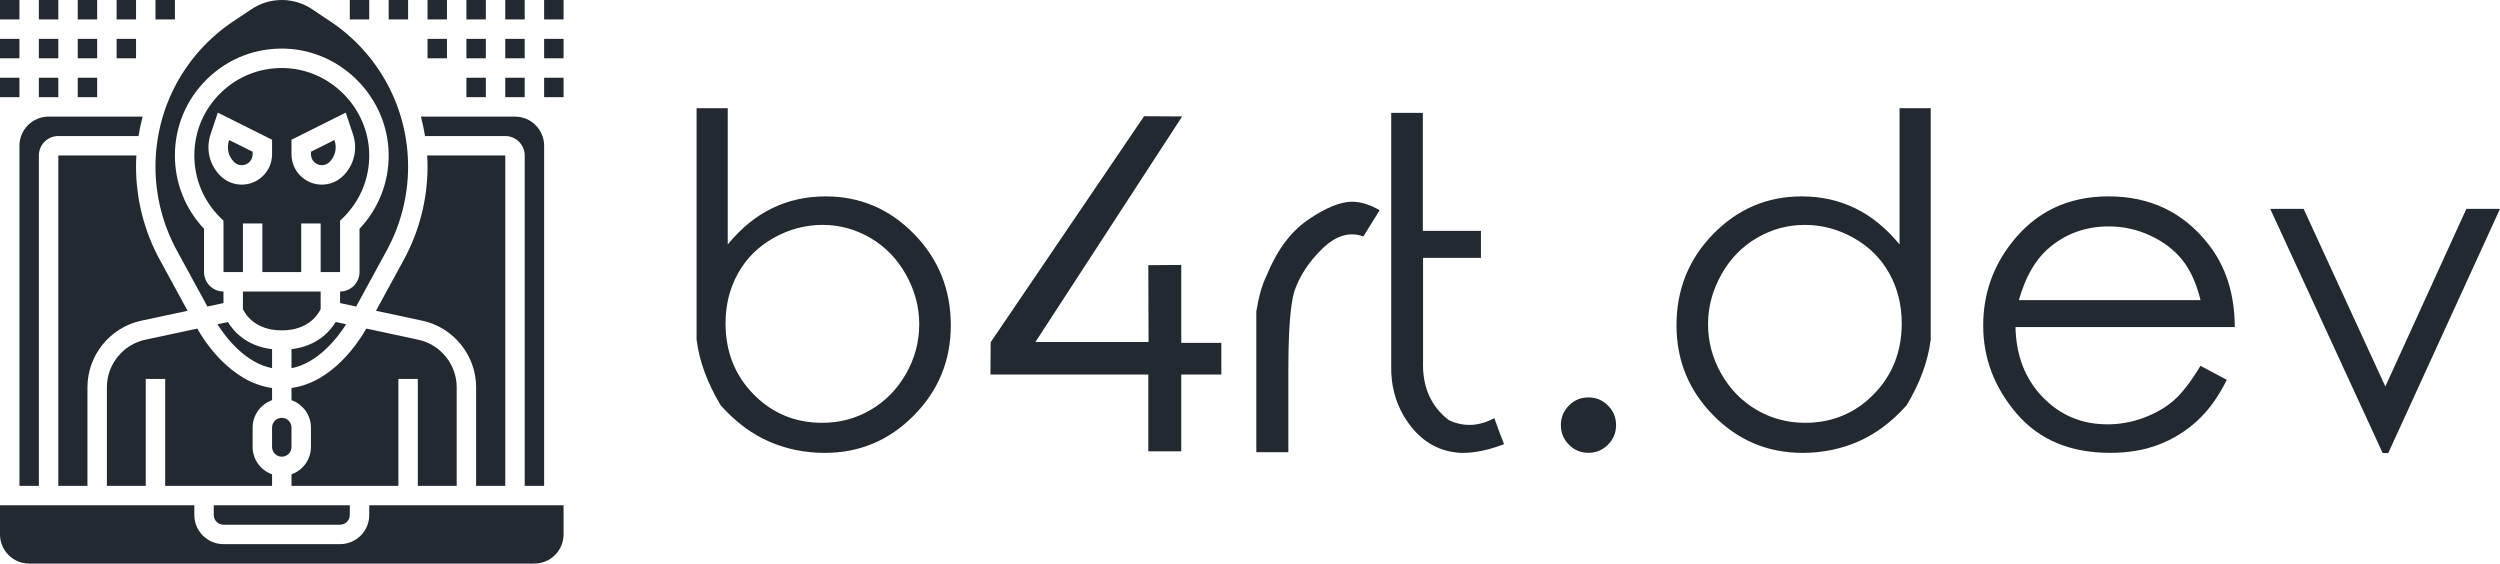
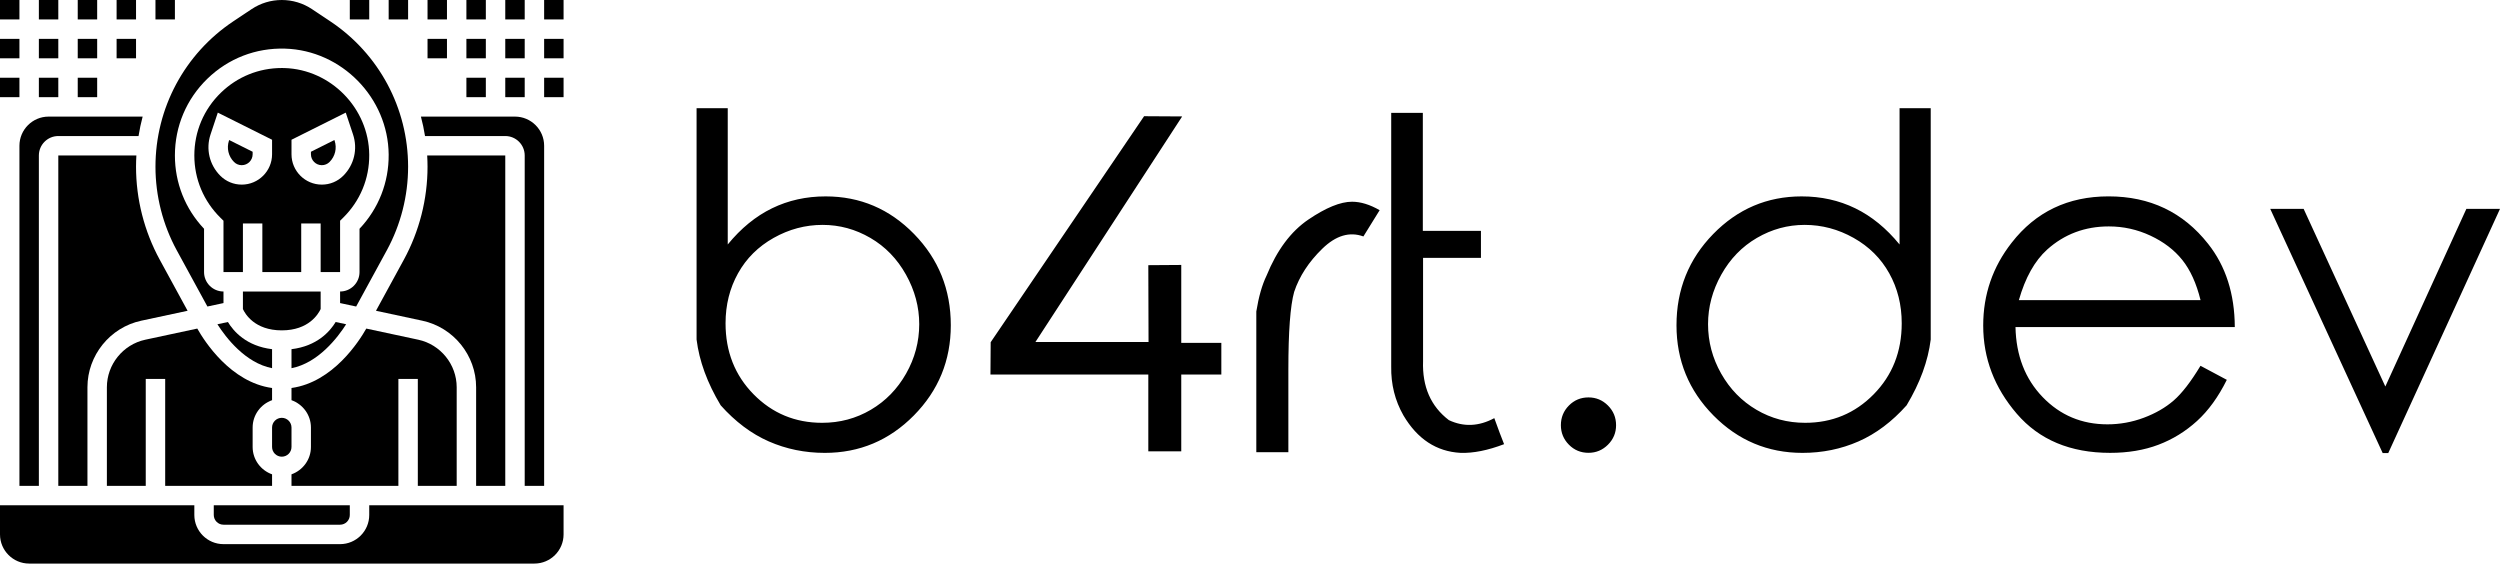
<svg xmlns="http://www.w3.org/2000/svg" viewBox="0 0 369.667 83.333">
-   <g id="SvgjsG3629" transform="matrix(-1.436782, 0, 0, 1.436782, 87.64368, -4.310345)" fill="#232931">
+   <g id="SvgjsG3629" transform="matrix(-1.436782, 0, 0, 1.436782, 87.64368, -4.310345)" fill="currentColor">
    <g>
      <path d="M9,19v34h3V42.851c0-3.279,2.327-6.157,5.533-6.845l4.773-1.023l-2.867-5.254C17.844,26.802,17,23.493,17,20.16   c0-0.388,0.014-0.775,0.036-1.16H9z" />
      <path d="M36.121,20c0.3,0,0.581-0.117,0.793-0.328c0.581-0.581,0.78-1.426,0.521-2.205l-0.019-0.057L35,18.618v0.261   C35,19.497,35.503,20,36.121,20z" />
      <path d="M24.346,34.546L26,34.191V33c-1.103,0-2-0.897-2-2v-4.456c-1.962-2.075-3.024-4.771-3-7.638   c0.048-5.835,4.83-10.726,10.659-10.901c3.008-0.092,5.846,1.01,8,3.099C41.813,13.195,43,15.999,43,19   c0,2.831-1.062,5.494-3,7.544V31c0,1.103-0.897,2-2,2v1.191l1.654,0.354l3.15-5.775C44.241,26.137,45,23.159,45,20.16   c0-6.027-2.994-11.62-8.008-14.963l-1.883-1.255C34.186,3.326,33.11,3,32,3s-2.186,0.326-3.109,0.941l-1.883,1.255   C21.994,8.54,19,14.133,19,20.159c0,3,0.759,5.978,2.196,8.611L24.346,34.546z" />
      <path d="M26,57h12c0.551,0,1-0.449,1-1v-1H25v1C25,56.551,25.449,57,26,57z" />
      <path d="M50,53V42.851c0-2.342-1.662-4.398-3.952-4.889l-5.352-1.147C39.971,38.1,37.28,42.339,33,42.931v1.253   c1.161,0.414,2,1.514,2,2.816v2c0,1.302-0.839,2.402-2,2.816V53h11V42h2v11H50z" />
      <path d="M31,53v-1.184c-1.161-0.414-2-1.514-2-2.816v-2c0-1.302,0.839-2.402,2-2.816V42.93c-4.271-0.591-6.965-4.821-7.696-6.115   l-5.352,1.147C15.662,38.453,14,40.508,14,42.851V53h4V42h2v11H31z" />
      <path d="M28,31v-5h2v5h4v-5h2v5h2v-5.284l0.3-0.294C40.041,23.713,41,21.433,41,19c0-2.456-0.971-4.75-2.733-6.46   c-1.695-1.644-3.91-2.54-6.265-2.54c-0.094,0-0.188,0.001-0.282,0.004c-4.769,0.144-8.68,4.145-8.72,8.919   c-0.021,2.462,0.938,4.77,2.7,6.499l0.3,0.294V31H28z M33,17.382l5.584-2.792l0.748,2.245c0.501,1.502,0.116,3.131-1.004,4.251   C37.739,21.675,36.955,22,36.121,22C34.4,22,33,20.6,33,18.879V17.382z M25.672,21.086c-1.12-1.12-1.505-2.75-1.004-4.252   l0.748-2.244L31,17.382v1.497C31,20.6,29.6,22,27.879,22C27.045,22,26.261,21.675,25.672,21.086z" />
      <path d="M31,40.892v-1.956c-2.632-0.315-3.957-1.826-4.545-2.796l-1.079,0.231C26.254,37.747,28.251,40.354,31,40.892z" />
      <path d="M29,18.879v-0.261l-2.416-1.208l-0.019,0.056c-0.26,0.78-0.061,1.625,0.521,2.206C27.298,19.883,27.579,20,27.879,20   C28.497,20,29,19.497,29,18.879z" />
      <path d="M31,47v2c0,0.551,0.449,1,1,1s1-0.449,1-1v-2c0-0.551-0.449-1-1-1S31,46.449,31,47z" />
      <path d="M38.625,36.371l-1.08-0.231c-0.587,0.971-1.913,2.481-4.545,2.796v1.956C35.758,40.352,37.758,37.731,38.625,36.371z" />
      <path d="M36,34.806V33h-8v1.804C28.228,35.297,29.215,37,32,37C34.808,37,35.783,35.282,36,34.806z" />
      <path d="M55,17c1.103,0,2,0.897,2,2v34h2V18c0-1.654-1.346-3-3-3h-9.68c0.175,0.656,0.314,1.324,0.422,2H55z" />
      <path d="M55,53V19h-8.036C46.986,19.385,47,19.771,47,20.159c0,3.333-0.844,6.643-2.44,9.569l-2.866,5.255l4.773,1.023   C49.673,36.693,52,39.572,52,42.851V53H55z" />
      <path d="M5,53h2V19c0-1.103,0.897-2,2-2h8.259c0.108-0.676,0.247-1.344,0.422-2H8c-1.654,0-3,1.346-3,3V53z" />
      <path d="M41,56c0,1.654-1.346,3-3,3H26c-1.654,0-3-1.346-3-3v-1H3v3c0,1.654,1.346,3,3,3h52c1.654,0,3-1.346,3-3v-3H41V56z" />
      <rect x="3" y="3" width="2" height="2" />
      <rect x="7" y="3" width="2" height="2" />
      <rect x="11" y="3" width="2" height="2" />
      <rect x="15" y="3" width="2" height="2" />
      <rect x="3" y="7" width="2" height="2" />
      <rect x="7" y="7" width="2" height="2" />
      <rect x="11" y="7" width="2" height="2" />
      <rect x="3" y="11" width="2" height="2" />
      <rect x="7" y="11" width="2" height="2" />
      <rect x="11" y="11" width="2" height="2" />
      <rect x="15" y="7" width="2" height="2" />
      <rect x="59" y="3" width="2" height="2" />
      <rect x="55" y="3" width="2" height="2" />
      <rect x="51" y="3" width="2" height="2" />
      <rect x="47" y="3" width="2" height="2" />
      <rect x="43" y="3" width="2" height="2" />
      <rect x="59" y="7" width="2" height="2" />
      <rect x="55" y="7" width="2" height="2" />
      <rect x="51" y="7" width="2" height="2" />
      <rect x="59" y="11" width="2" height="2" />
      <rect x="55" y="11" width="2" height="2" />
      <rect x="51" y="11" width="2" height="2" />
      <rect x="47" y="7" width="2" height="2" />
      <rect x="19" y="3" width="2" height="2" />
      <rect x="23" y="3" width="2" height="2" />
    </g>
  </g>
-   <g id="SvgjsG3630" transform="matrix(3.371195, 0, 0, 3.371195, 98.48963, 1.382769)" fill="#232931">
+   <g id="SvgjsG3630" transform="matrix(3.371195, 0, 0, 3.371195, 98.48963, 1.382769)" fill="currentColor">
    <path d="M2.393 17.363 q-0.879 -1.465 -1.055 -2.881 q0 -10.166 0 -10.146 l1.367 0 l0 5.977 q0.869 -1.064 1.943 -1.587 t2.353 -0.522 q2.266 0 3.877 1.65 t1.611 4.004 q0 2.314 -1.621 3.955 t-3.906 1.641 q-1.309 0 -2.456 -0.503 t-2.114 -1.587 z M6.846 18.135 q1.162 0 2.134 -0.571 t1.548 -1.587 t0.576 -2.168 q0 -1.133 -0.581 -2.173 t-1.562 -1.611 t-2.095 -0.571 q-1.133 0 -2.148 0.571 t-1.562 1.553 t-0.547 2.192 q0 1.865 1.23 3.115 t3.008 1.25 z M20.967 4.687 l1.67 0.01 l-6.436 9.893 l4.961 0 l-0.01 -3.369 l1.445 -0.01 l0 3.418 l1.758 0 l0 1.387 l-1.758 0 l0 3.369 l-1.445 0 l0 -3.369 l-6.924 0 l0.01 -1.416 z M25.889 14.541 l0 -1.289 q0.156 -0.967 0.449 -1.572 q0.684 -1.68 1.836 -2.461 t1.914 -0.781 q0.566 0 1.211 0.371 l-0.713 1.152 q-0.908 -0.332 -1.802 0.537 t-1.235 1.895 q-0.254 0.908 -0.254 3.408 l0 3.623 l-1.406 0 l0 -4.883 z M36.328 17.93 q-1.016 0.547 -1.992 0.088 q-1.191 -0.908 -1.133 -2.588 l0 -4.531 l2.539 0 l0 -1.182 l-2.549 0 l0 -5.176 l-1.387 0 l0 11.123 q-0.02 1.172 0.537 2.148 q0.918 1.553 2.5 1.641 q0.84 0.029 1.914 -0.381 q-0.166 -0.41 -0.43 -1.143 z M40.459 17.021 q0.498 0 0.854 0.356 t0.356 0.864 q0 0.498 -0.356 0.854 t-0.854 0.356 q-0.508 0 -0.859 -0.356 t-0.352 -0.854 q0 -0.508 0.352 -0.864 t0.859 -0.356 z M54.415 17.363 q0.879 -1.465 1.055 -2.881 q0 -10.166 0 -10.146 l-1.367 0 l0 5.977 q-0.869 -1.064 -1.943 -1.587 t-2.353 -0.522 q-2.266 0 -3.877 1.65 t-1.611 4.004 q0 2.314 1.621 3.955 t3.906 1.641 q1.309 0 2.456 -0.503 t2.114 -1.587 z M49.961 18.135 q-1.162 0 -2.134 -0.571 t-1.548 -1.587 t-0.576 -2.168 q0 -1.133 0.581 -2.173 t1.562 -1.611 t2.095 -0.571 q1.133 0 2.148 0.571 t1.562 1.553 t0.547 2.192 q0 1.865 -1.23 3.115 t-3.008 1.25 z M67.305 15.635 l1.152 0.615 q-0.557 1.123 -1.309 1.807 t-1.69 1.04 t-2.119 0.356 q-2.617 0 -4.092 -1.714 t-1.475 -3.872 q0 -2.041 1.25 -3.633 q1.582 -2.031 4.248 -2.031 q2.725 0 4.365 2.08 q1.162 1.465 1.172 3.652 l-9.619 0 q0.039 1.875 1.191 3.071 t2.842 1.196 q0.82 0 1.592 -0.288 t1.313 -0.757 t1.177 -1.523 z M67.305 12.754 q-0.273 -1.104 -0.801 -1.763 t-1.397 -1.065 t-1.826 -0.405 q-1.572 0 -2.705 1.016 q-0.82 0.742 -1.24 2.217 l7.969 0 z M70.361 8.75 l1.465 0 l3.584 7.793 l3.555 -7.793 l1.475 0 l-4.902 10.713 l-0.244 0 z" />
  </g>
</svg>
